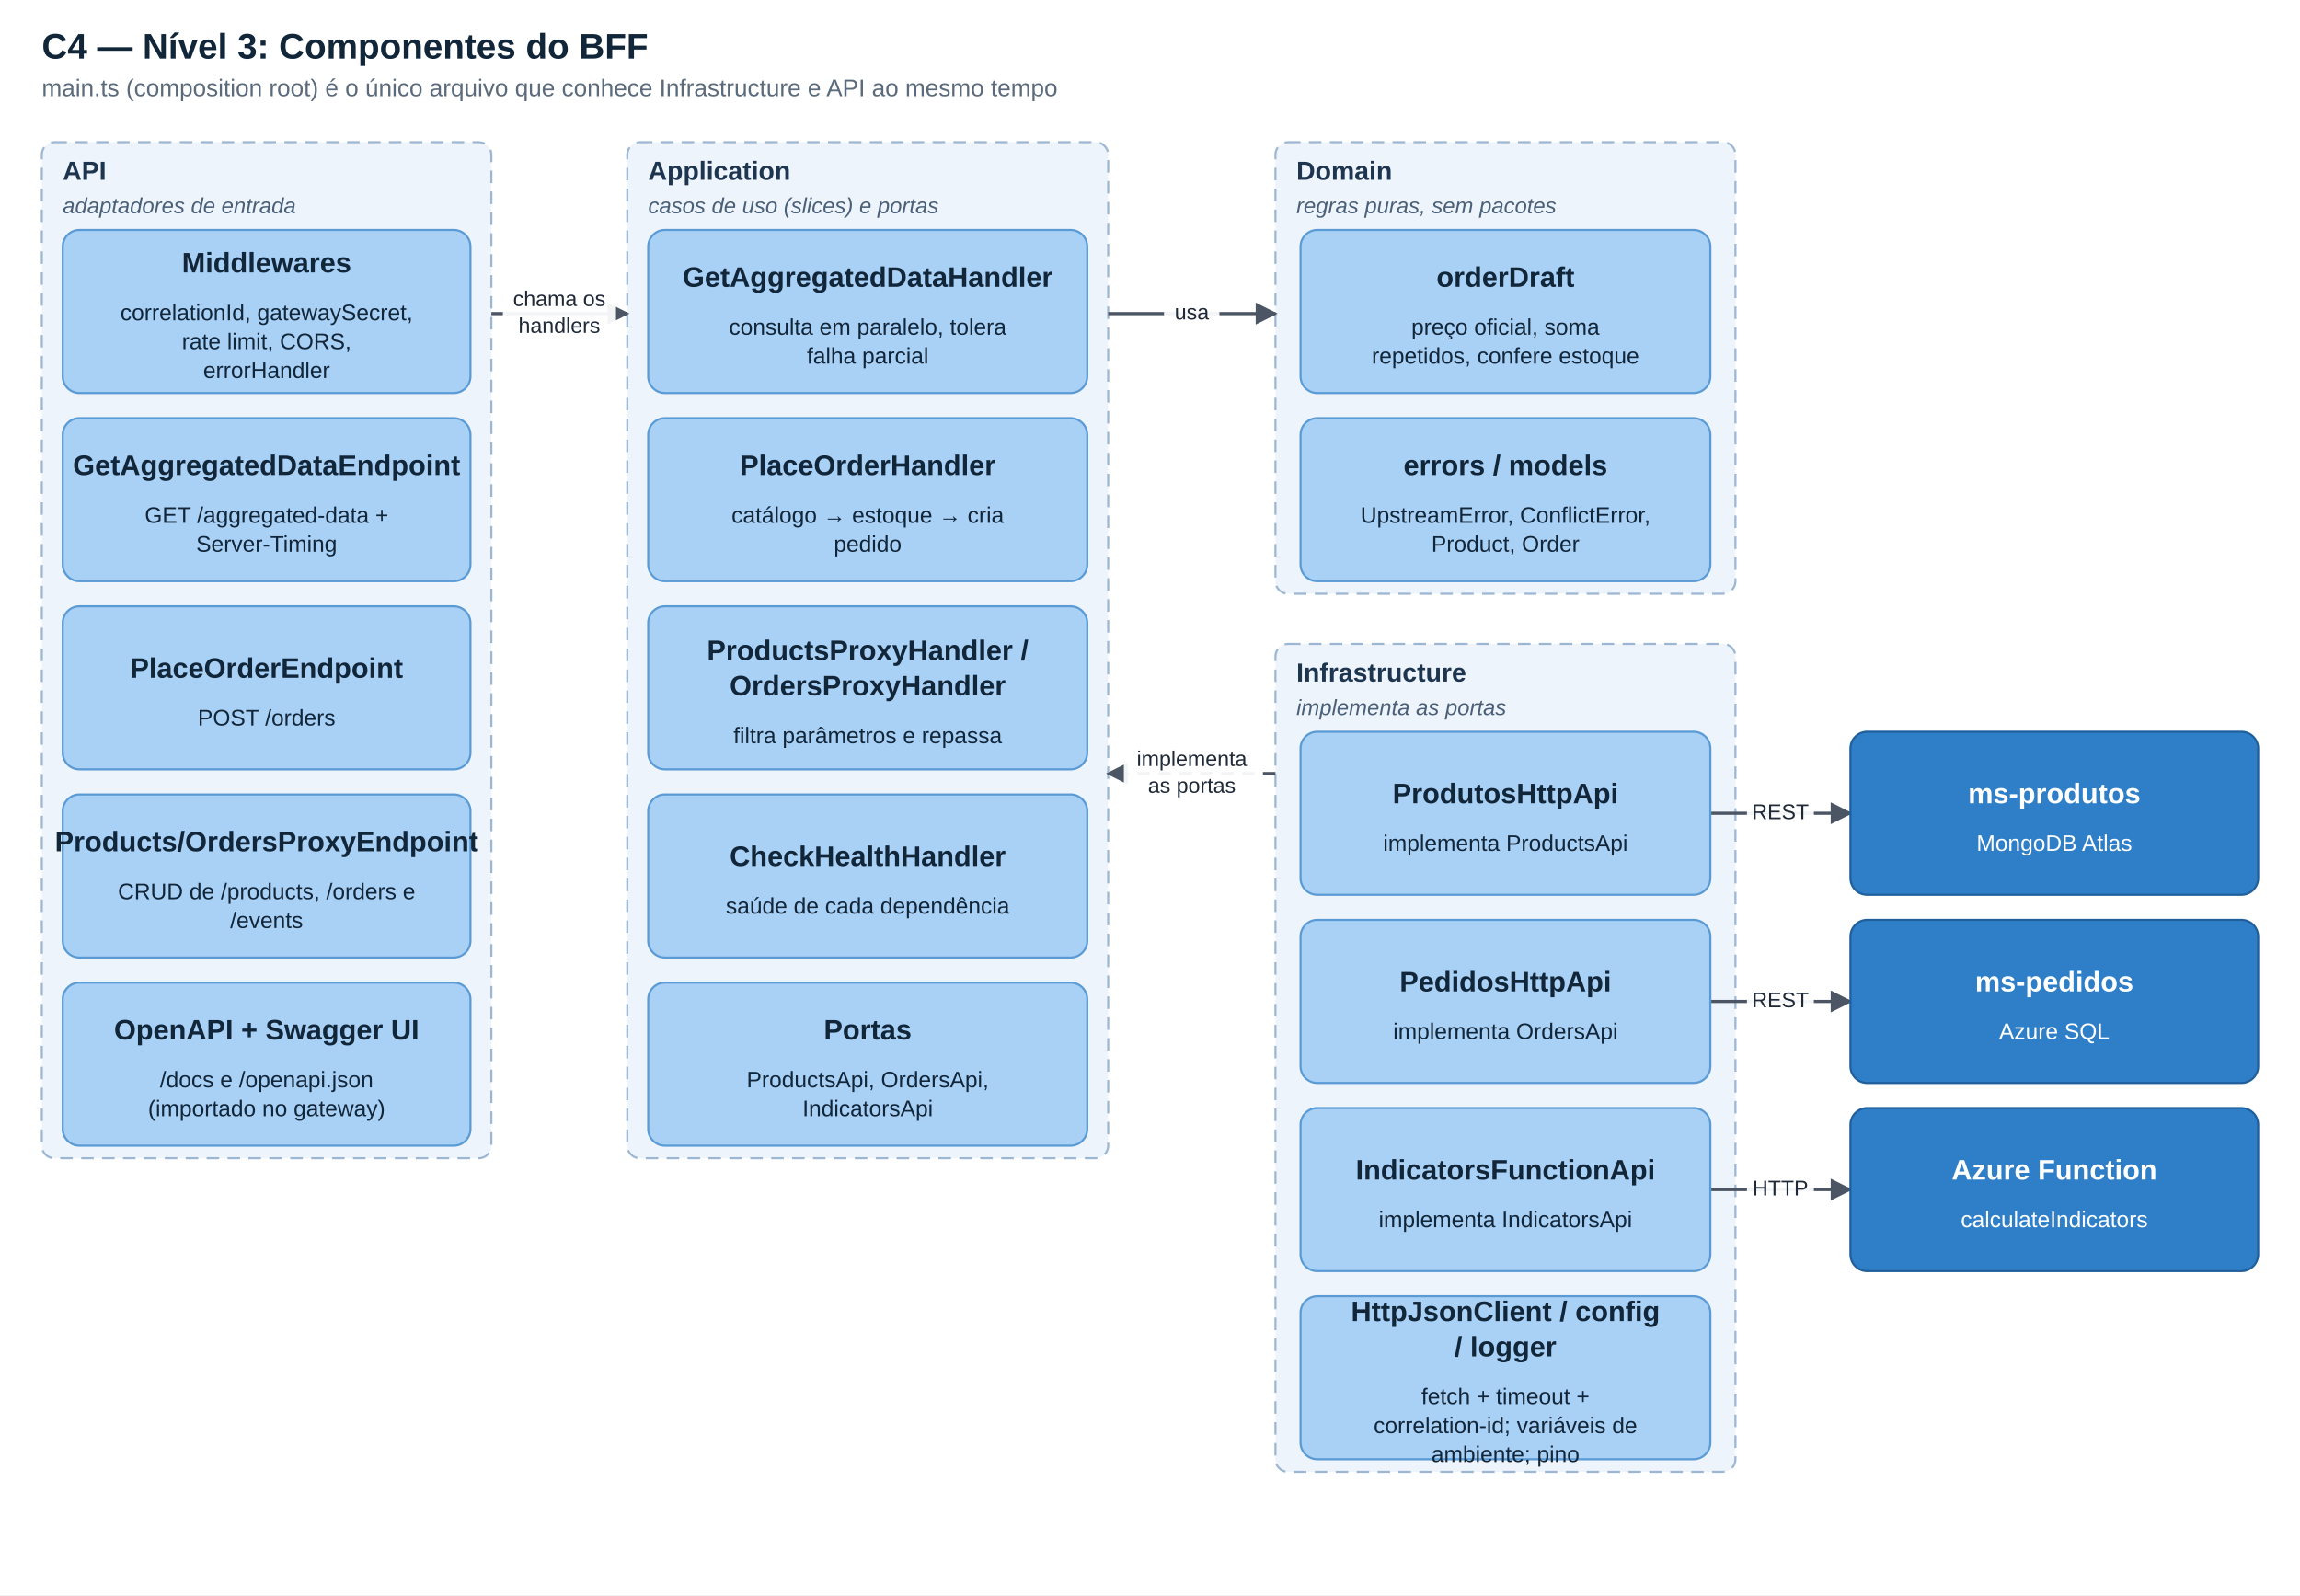
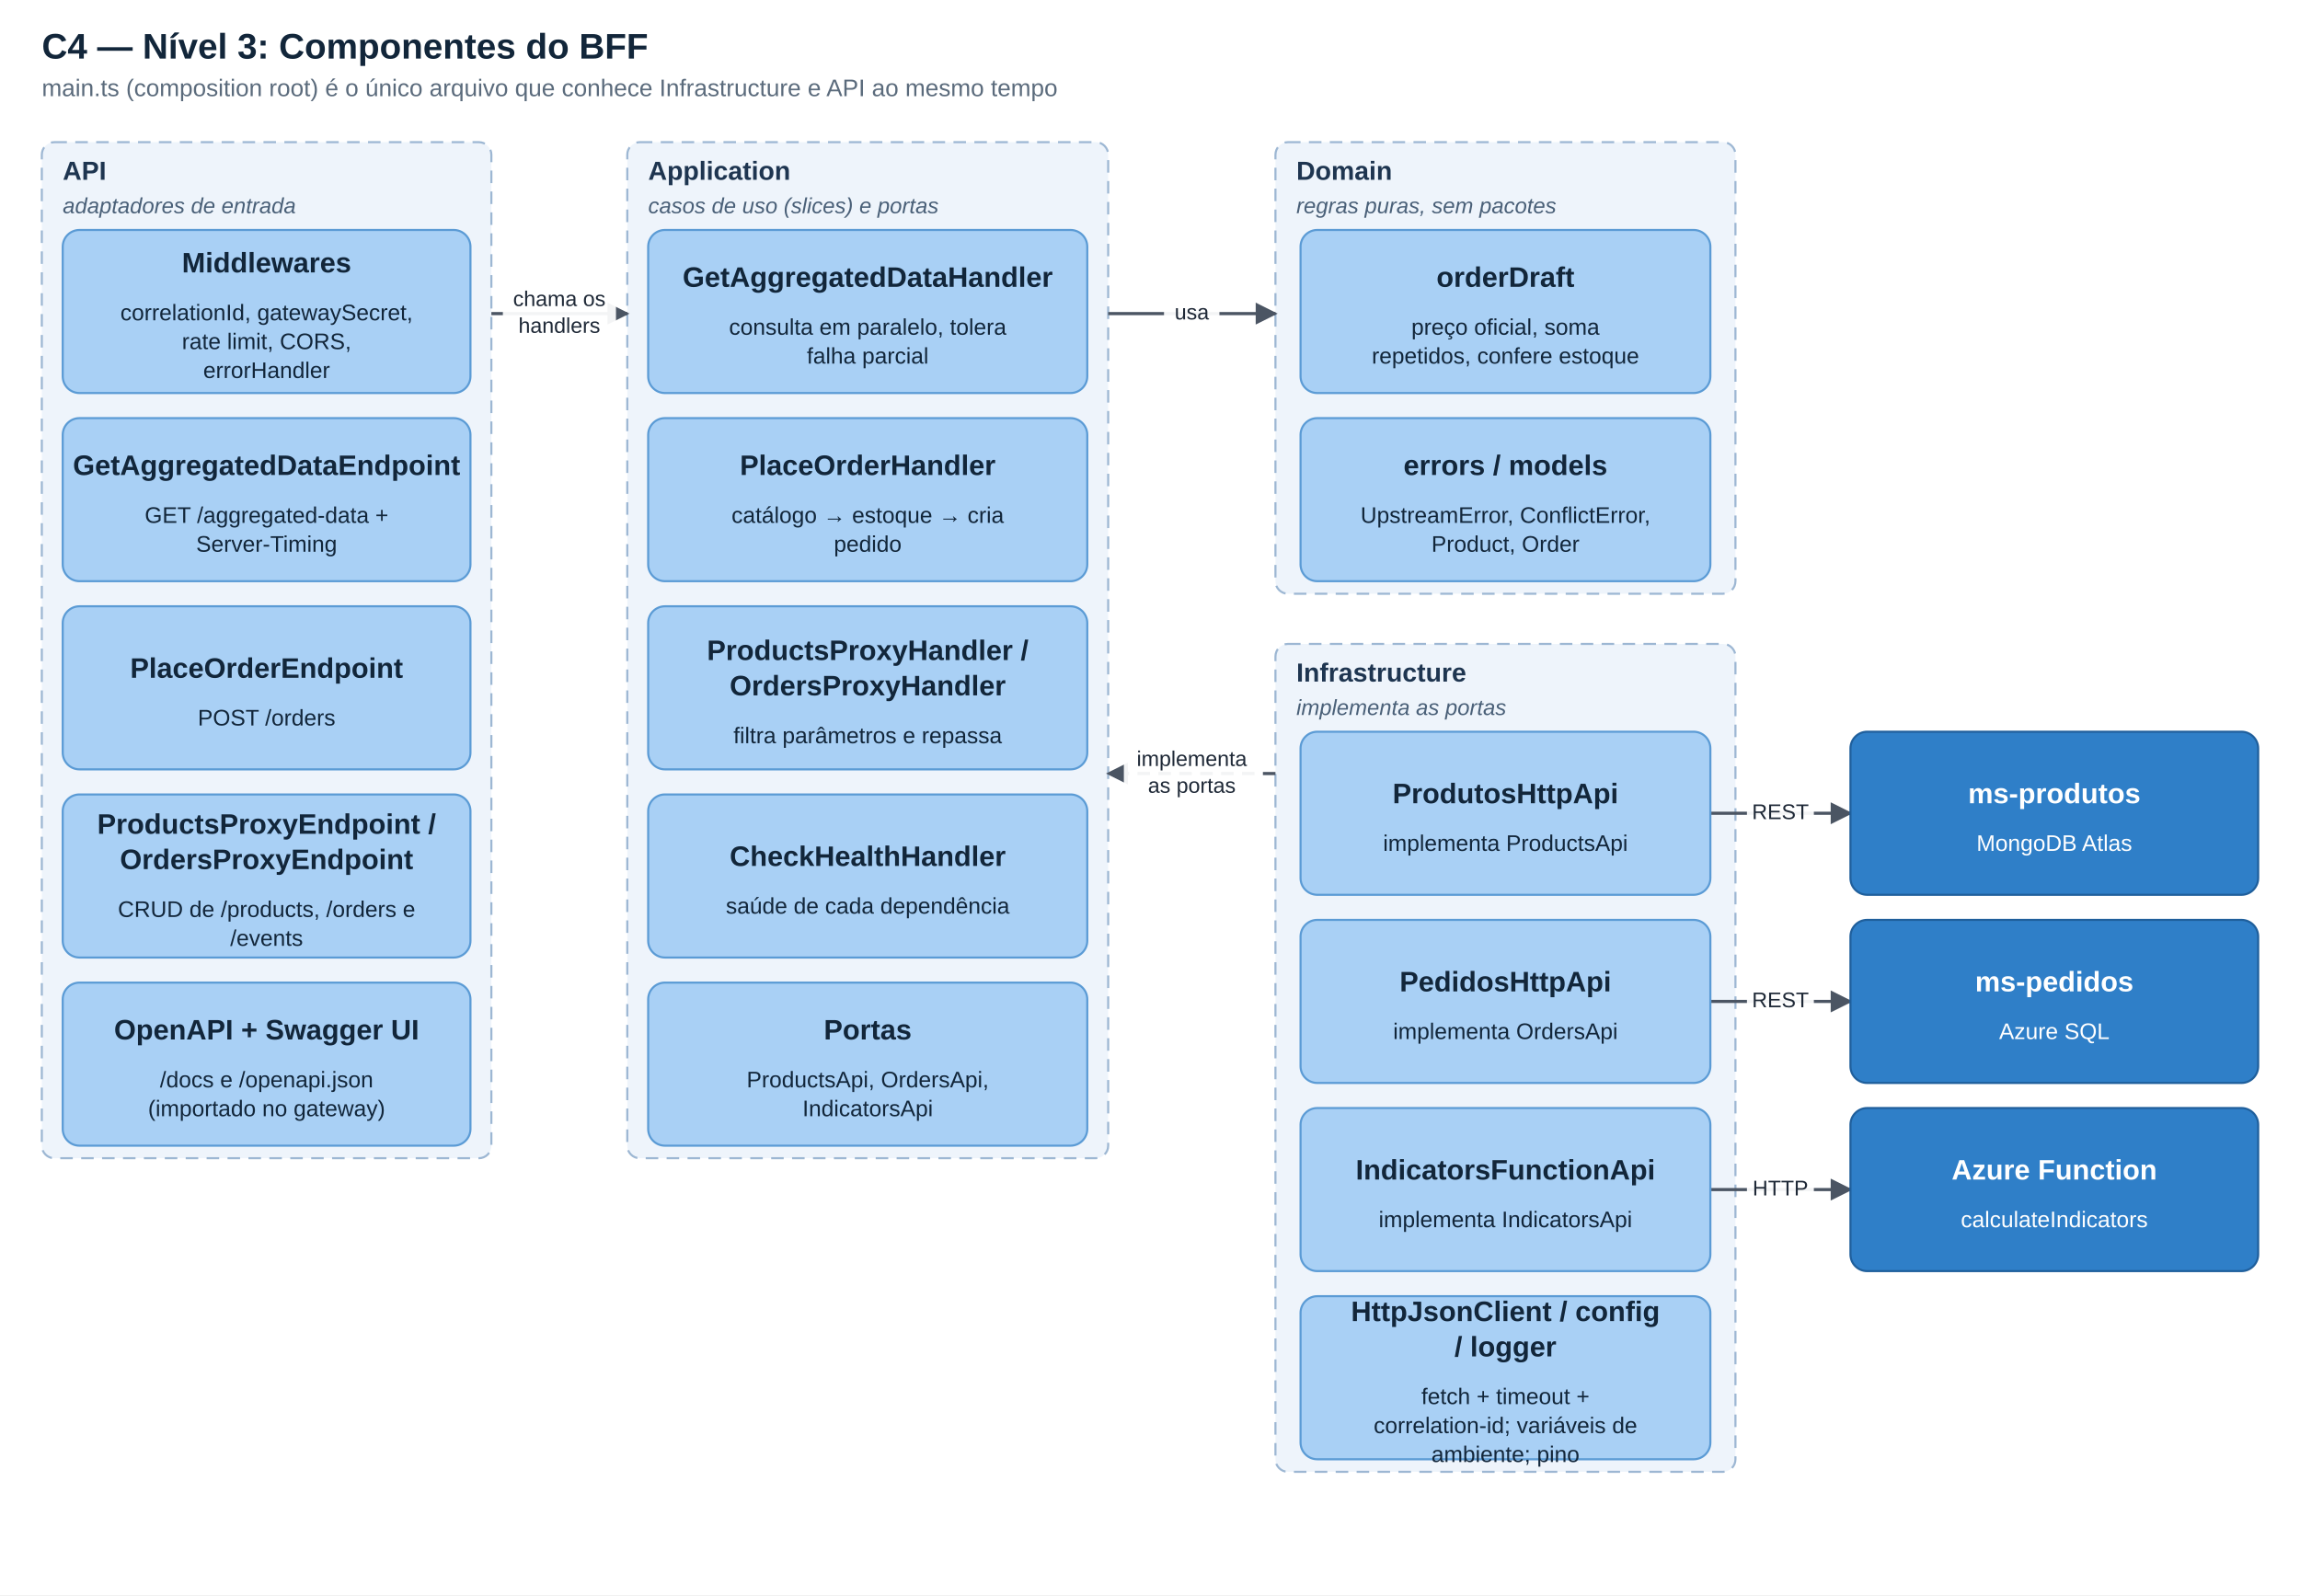
<svg xmlns="http://www.w3.org/2000/svg" viewBox="0 0 1100 763" width="1100" height="763" font-family="'Segoe UI', 'Helvetica Neue', Arial, sans-serif" role="img" aria-label="C4 — Nível 3: Componentes do BFF">
  <defs>
    <marker id="seta" viewBox="0 0 10 10" refX="9" refY="5" markerWidth="7" markerHeight="7" orient="auto-start-reverse">
      <path d="M0,0 L10,5 L0,10 z" fill="#4b5563" />
    </marker>
  </defs>
  <rect width="1100" height="763" fill="#ffffff" />
  <text x="20" y="28" font-size="17" font-weight="700" fill="#12263a">C4 — Nível 3: Componentes do BFF</text>
  <text x="20" y="46" font-size="11.5" fill="#5b6b7c">main.ts (composition root) é o único arquivo que conhece Infrastructure e API ao mesmo tempo</text>
  <rect x="20" y="68" width="215" height="486" rx="6" fill="#eef4fb" stroke="#9db7d3" stroke-dasharray="6 4" />
  <text x="30" y="86.0" font-size="12.5" font-weight="700" fill="#1e3550" text-anchor="start">API</text>
  <text x="30" y="102.0" font-size="10.5" font-weight="400" fill="#4a6078" text-anchor="start" font-style="italic">adaptadores de entrada</text>
  <rect x="300" y="68" width="230" height="486" rx="6" fill="#eef4fb" stroke="#9db7d3" stroke-dasharray="6 4" />
  <text x="310" y="86.0" font-size="12.5" font-weight="700" fill="#1e3550" text-anchor="start">Application</text>
  <text x="310" y="102.0" font-size="10.5" font-weight="400" fill="#4a6078" text-anchor="start" font-style="italic">casos de uso (slices) e portas</text>
  <rect x="610" y="68" width="220" height="216" rx="6" fill="#eef4fb" stroke="#9db7d3" stroke-dasharray="6 4" />
  <text x="620" y="86.0" font-size="12.5" font-weight="700" fill="#1e3550" text-anchor="start">Domain</text>
  <text x="620" y="102.0" font-size="10.5" font-weight="400" fill="#4a6078" text-anchor="start" font-style="italic">regras puras, sem pacotes</text>
  <rect x="610" y="308" width="220" height="396" rx="6" fill="#eef4fb" stroke="#9db7d3" stroke-dasharray="6 4" />
  <text x="620" y="326.0" font-size="12.5" font-weight="700" fill="#1e3550" text-anchor="start">Infrastructure</text>
  <text x="620" y="342.0" font-size="10.5" font-weight="400" fill="#4a6078" text-anchor="start" font-style="italic">implementa as portas</text>
  <path d="M235.0,150.0 L300.0,150.0" fill="none" stroke="#4b5563" stroke-width="1.5" marker-end="url(#seta)" />
  <rect x="240.5" y="134.3" width="54.1" height="31.5" rx="3" fill="#ffffff" fill-opacity="0.93" />
  <text x="267.5" y="146.4" font-size="10.2" font-weight="400" fill="#1f2937" text-anchor="middle">chama os</text>
  <text x="267.5" y="159.2" font-size="10.2" font-weight="400" fill="#1f2937" text-anchor="middle">handlers</text>
  <path d="M530.0,150.0 L610.0,150.0" fill="none" stroke="#4b5563" stroke-width="1.5" marker-end="url(#seta)" />
  <rect x="556.7" y="140.6" width="26.5" height="18.8" rx="3" fill="#ffffff" fill-opacity="0.93" />
  <text x="570" y="152.8" font-size="10.2" font-weight="400" fill="#1f2937" text-anchor="middle">usa</text>
  <path d="M610.0,370.0 L530.0,370.0" fill="none" stroke="#4b5563" stroke-width="1.5" stroke-dasharray="6 4" marker-end="url(#seta)" />
  <rect x="537.5" y="354.3" width="65.1" height="31.5" rx="3" fill="#ffffff" fill-opacity="0.93" />
  <text x="570" y="366.4" font-size="10.2" font-weight="400" fill="#1f2937" text-anchor="middle">implementa</text>
  <text x="570" y="379.2" font-size="10.2" font-weight="400" fill="#1f2937" text-anchor="middle">as portas</text>
  <path d="M818.0,389.0 L885.0,389.0" fill="none" stroke="#4b5563" stroke-width="1.5" marker-end="url(#seta)" />
  <rect x="835.5" y="379.6" width="32.0" height="18.8" rx="3" fill="#ffffff" fill-opacity="0.93" />
  <text x="851.5" y="391.8" font-size="10.2" font-weight="400" fill="#1f2937" text-anchor="middle">REST</text>
  <path d="M818.0,479.0 L885.0,479.0" fill="none" stroke="#4b5563" stroke-width="1.5" marker-end="url(#seta)" />
  <rect x="835.5" y="469.6" width="32.0" height="18.8" rx="3" fill="#ffffff" fill-opacity="0.93" />
  <text x="851.5" y="481.8" font-size="10.2" font-weight="400" fill="#1f2937" text-anchor="middle">REST</text>
  <path d="M818.0,569.0 L885.0,569.0" fill="none" stroke="#4b5563" stroke-width="1.5" marker-end="url(#seta)" />
  <rect x="835.5" y="559.6" width="32.0" height="18.8" rx="3" fill="#ffffff" fill-opacity="0.93" />
  <text x="851.5" y="571.8" font-size="10.2" font-weight="400" fill="#1f2937" text-anchor="middle">HTTP</text>
  <rect x="30" y="110" width="195" height="78" rx="8" fill="#a9d0f5" stroke="#5b9bd5" />
  <text x="127.5" y="130.3" font-size="13.5" font-weight="700" fill="#12263a" text-anchor="middle">Middlewares</text>
  <text x="127.5" y="153.2" font-size="10.8" font-weight="400" fill="#12263a" text-anchor="middle">correlationId, gatewaySecret,</text>
  <text x="127.5" y="167.0" font-size="10.8" font-weight="400" fill="#12263a" text-anchor="middle">rate limit, CORS,</text>
  <text x="127.5" y="180.8" font-size="10.8" font-weight="400" fill="#12263a" text-anchor="middle">errorHandler</text>
  <rect x="30" y="200" width="195" height="78" rx="8" fill="#a9d0f5" stroke="#5b9bd5" />
  <text x="127.5" y="227.2" font-size="13.5" font-weight="700" fill="#12263a" text-anchor="middle">GetAggregatedDataEndpoint</text>
  <text x="127.5" y="250.1" font-size="10.8" font-weight="400" fill="#12263a" text-anchor="middle">GET /aggregated-data +</text>
  <text x="127.5" y="263.9" font-size="10.8" font-weight="400" fill="#12263a" text-anchor="middle">Server-Timing</text>
  <rect x="30" y="290" width="195" height="78" rx="8" fill="#a9d0f5" stroke="#5b9bd5" />
  <text x="127.5" y="324.2" font-size="13.5" font-weight="700" fill="#12263a" text-anchor="middle">PlaceOrderEndpoint</text>
  <text x="127.5" y="347.0" font-size="10.8" font-weight="400" fill="#12263a" text-anchor="middle">POST /orders</text>
  <rect x="30" y="380" width="195" height="78" rx="8" fill="#a9d0f5" stroke="#5b9bd5" />
-   <text x="127.5" y="407.2" font-size="13.5" font-weight="700" fill="#12263a" text-anchor="middle">Products/OrdersProxyEndpoint</text>
-   <text x="127.5" y="430.1" font-size="10.8" font-weight="400" fill="#12263a" text-anchor="middle">CRUD de /products, /orders e</text>
-   <text x="127.5" y="443.9" font-size="10.8" font-weight="400" fill="#12263a" text-anchor="middle">/events</text>
+   <text x="127.5" y="398.8" font-size="13.5" font-weight="700" fill="#12263a" text-anchor="middle">ProductsProxyEndpoint /</text>
+   <text x="127.5" y="415.7" font-size="13.5" font-weight="700" fill="#12263a" text-anchor="middle">OrdersProxyEndpoint</text>
+   <text x="127.5" y="438.6" font-size="10.8" font-weight="400" fill="#12263a" text-anchor="middle">CRUD de /products, /orders e</text>
+   <text x="127.5" y="452.4" font-size="10.8" font-weight="400" fill="#12263a" text-anchor="middle">/events</text>
  <rect x="30" y="470" width="195" height="78" rx="8" fill="#a9d0f5" stroke="#5b9bd5" />
  <text x="127.5" y="497.2" font-size="13.5" font-weight="700" fill="#12263a" text-anchor="middle">OpenAPI + Swagger UI</text>
  <text x="127.5" y="520.1" font-size="10.8" font-weight="400" fill="#12263a" text-anchor="middle">/docs e /openapi.json</text>
  <text x="127.5" y="533.9" font-size="10.8" font-weight="400" fill="#12263a" text-anchor="middle">(importado no gateway)</text>
  <rect x="310" y="110" width="210" height="78" rx="8" fill="#a9d0f5" stroke="#5b9bd5" />
  <text x="415" y="137.2" font-size="13.5" font-weight="700" fill="#12263a" text-anchor="middle">GetAggregatedDataHandler</text>
  <text x="415" y="160.1" font-size="10.8" font-weight="400" fill="#12263a" text-anchor="middle">consulta em paralelo, tolera</text>
  <text x="415" y="173.9" font-size="10.8" font-weight="400" fill="#12263a" text-anchor="middle">falha parcial</text>
  <rect x="310" y="200" width="210" height="78" rx="8" fill="#a9d0f5" stroke="#5b9bd5" />
  <text x="415" y="227.2" font-size="13.5" font-weight="700" fill="#12263a" text-anchor="middle">PlaceOrderHandler</text>
  <text x="415" y="250.1" font-size="10.8" font-weight="400" fill="#12263a" text-anchor="middle">catálogo → estoque → cria</text>
  <text x="415" y="263.9" font-size="10.8" font-weight="400" fill="#12263a" text-anchor="middle">pedido</text>
  <rect x="310" y="290" width="210" height="78" rx="8" fill="#a9d0f5" stroke="#5b9bd5" />
  <text x="415" y="315.7" font-size="13.5" font-weight="700" fill="#12263a" text-anchor="middle">ProductsProxyHandler /</text>
  <text x="415" y="332.6" font-size="13.5" font-weight="700" fill="#12263a" text-anchor="middle">OrdersProxyHandler</text>
  <text x="415" y="355.5" font-size="10.8" font-weight="400" fill="#12263a" text-anchor="middle">filtra parâmetros e repassa</text>
  <rect x="310" y="380" width="210" height="78" rx="8" fill="#a9d0f5" stroke="#5b9bd5" />
  <text x="415" y="414.2" font-size="13.5" font-weight="700" fill="#12263a" text-anchor="middle">CheckHealthHandler</text>
  <text x="415" y="437.0" font-size="10.8" font-weight="400" fill="#12263a" text-anchor="middle">saúde de cada dependência</text>
  <rect x="310" y="470" width="210" height="78" rx="8" fill="#a9d0f5" stroke="#5b9bd5" />
  <text x="415" y="497.2" font-size="13.5" font-weight="700" fill="#12263a" text-anchor="middle">Portas</text>
  <text x="415" y="520.1" font-size="10.8" font-weight="400" fill="#12263a" text-anchor="middle">ProductsApi, OrdersApi,</text>
  <text x="415" y="533.9" font-size="10.8" font-weight="400" fill="#12263a" text-anchor="middle">IndicatorsApi</text>
  <rect x="622" y="110" width="196" height="78" rx="8" fill="#a9d0f5" stroke="#5b9bd5" />
  <text x="720" y="137.2" font-size="13.5" font-weight="700" fill="#12263a" text-anchor="middle">orderDraft</text>
  <text x="720" y="160.1" font-size="10.8" font-weight="400" fill="#12263a" text-anchor="middle">preço oficial, soma</text>
  <text x="720" y="173.9" font-size="10.8" font-weight="400" fill="#12263a" text-anchor="middle">repetidos, confere estoque</text>
  <rect x="622" y="200" width="196" height="78" rx="8" fill="#a9d0f5" stroke="#5b9bd5" />
  <text x="720" y="227.2" font-size="13.5" font-weight="700" fill="#12263a" text-anchor="middle">errors / models</text>
  <text x="720" y="250.1" font-size="10.8" font-weight="400" fill="#12263a" text-anchor="middle">UpstreamError, ConflictError,</text>
  <text x="720" y="263.9" font-size="10.8" font-weight="400" fill="#12263a" text-anchor="middle">Product, Order</text>
  <rect x="622" y="350" width="196" height="78" rx="8" fill="#a9d0f5" stroke="#5b9bd5" />
  <text x="720" y="384.2" font-size="13.5" font-weight="700" fill="#12263a" text-anchor="middle">ProdutosHttpApi</text>
  <text x="720" y="407.0" font-size="10.8" font-weight="400" fill="#12263a" text-anchor="middle">implementa ProductsApi</text>
  <rect x="622" y="440" width="196" height="78" rx="8" fill="#a9d0f5" stroke="#5b9bd5" />
  <text x="720" y="474.2" font-size="13.5" font-weight="700" fill="#12263a" text-anchor="middle">PedidosHttpApi</text>
  <text x="720" y="497.0" font-size="10.8" font-weight="400" fill="#12263a" text-anchor="middle">implementa OrdersApi</text>
  <rect x="622" y="530" width="196" height="78" rx="8" fill="#a9d0f5" stroke="#5b9bd5" />
  <text x="720" y="564.2" font-size="13.5" font-weight="700" fill="#12263a" text-anchor="middle">IndicatorsFunctionApi</text>
  <text x="720" y="587.0" font-size="10.8" font-weight="400" fill="#12263a" text-anchor="middle">implementa IndicatorsApi</text>
  <rect x="622" y="620" width="196" height="78" rx="8" fill="#a9d0f5" stroke="#5b9bd5" />
  <text x="720" y="631.9" font-size="13.5" font-weight="700" fill="#12263a" text-anchor="middle">HttpJsonClient / config</text>
  <text x="720" y="648.8" font-size="13.5" font-weight="700" fill="#12263a" text-anchor="middle">/ logger</text>
  <text x="720" y="671.6" font-size="10.8" font-weight="400" fill="#12263a" text-anchor="middle">fetch + timeout +</text>
  <text x="720" y="685.5" font-size="10.8" font-weight="400" fill="#12263a" text-anchor="middle">correlation-id; variáveis de</text>
  <text x="720" y="699.3" font-size="10.8" font-weight="400" fill="#12263a" text-anchor="middle">ambiente; pino</text>
  <rect x="885" y="350" width="195" height="78" rx="8" fill="#2f7fc8" stroke="#1f5f9c" />
  <text x="982.5" y="384.2" font-size="13.5" font-weight="700" fill="#ffffff" text-anchor="middle">ms-produtos</text>
  <text x="982.5" y="407.0" font-size="10.8" font-weight="400" fill="#ffffff" text-anchor="middle">MongoDB Atlas</text>
  <rect x="885" y="440" width="195" height="78" rx="8" fill="#2f7fc8" stroke="#1f5f9c" />
  <text x="982.5" y="474.2" font-size="13.5" font-weight="700" fill="#ffffff" text-anchor="middle">ms-pedidos</text>
  <text x="982.5" y="497.0" font-size="10.8" font-weight="400" fill="#ffffff" text-anchor="middle">Azure SQL</text>
  <rect x="885" y="530" width="195" height="78" rx="8" fill="#2f7fc8" stroke="#1f5f9c" />
  <text x="982.5" y="564.2" font-size="13.5" font-weight="700" fill="#ffffff" text-anchor="middle">Azure Function</text>
  <text x="982.5" y="587.0" font-size="10.8" font-weight="400" fill="#ffffff" text-anchor="middle">calculateIndicators</text>
</svg>
